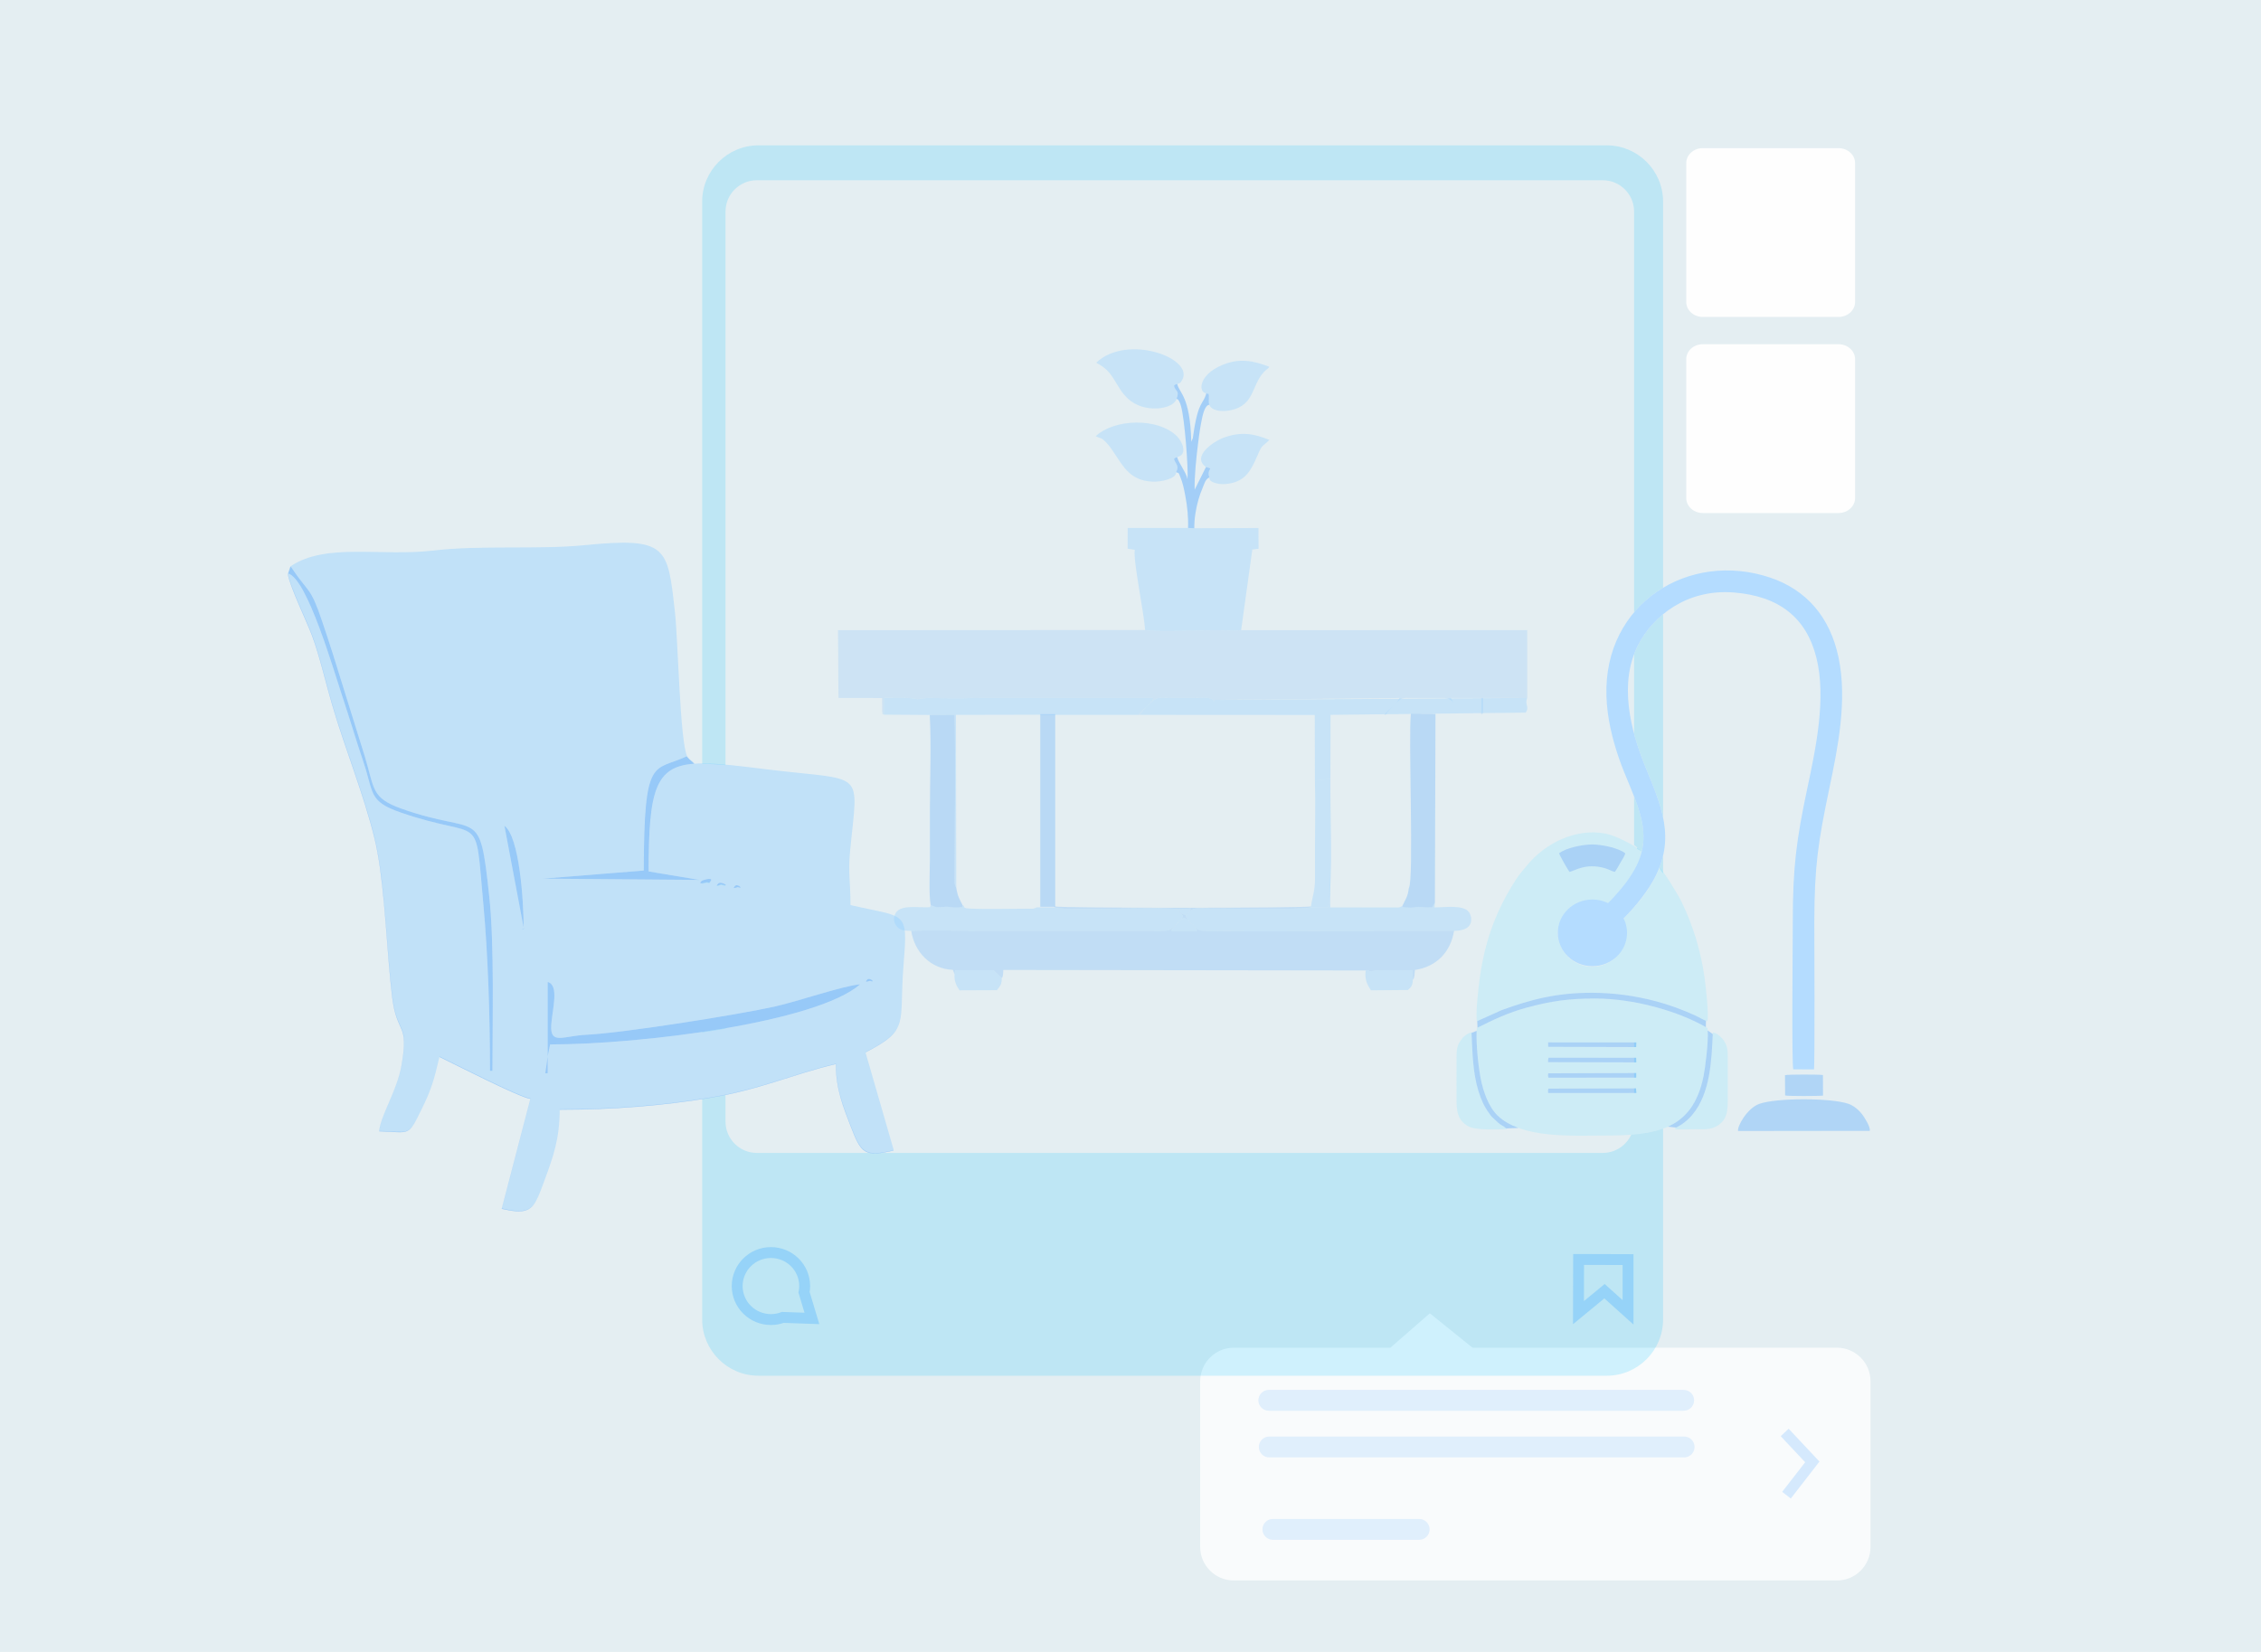
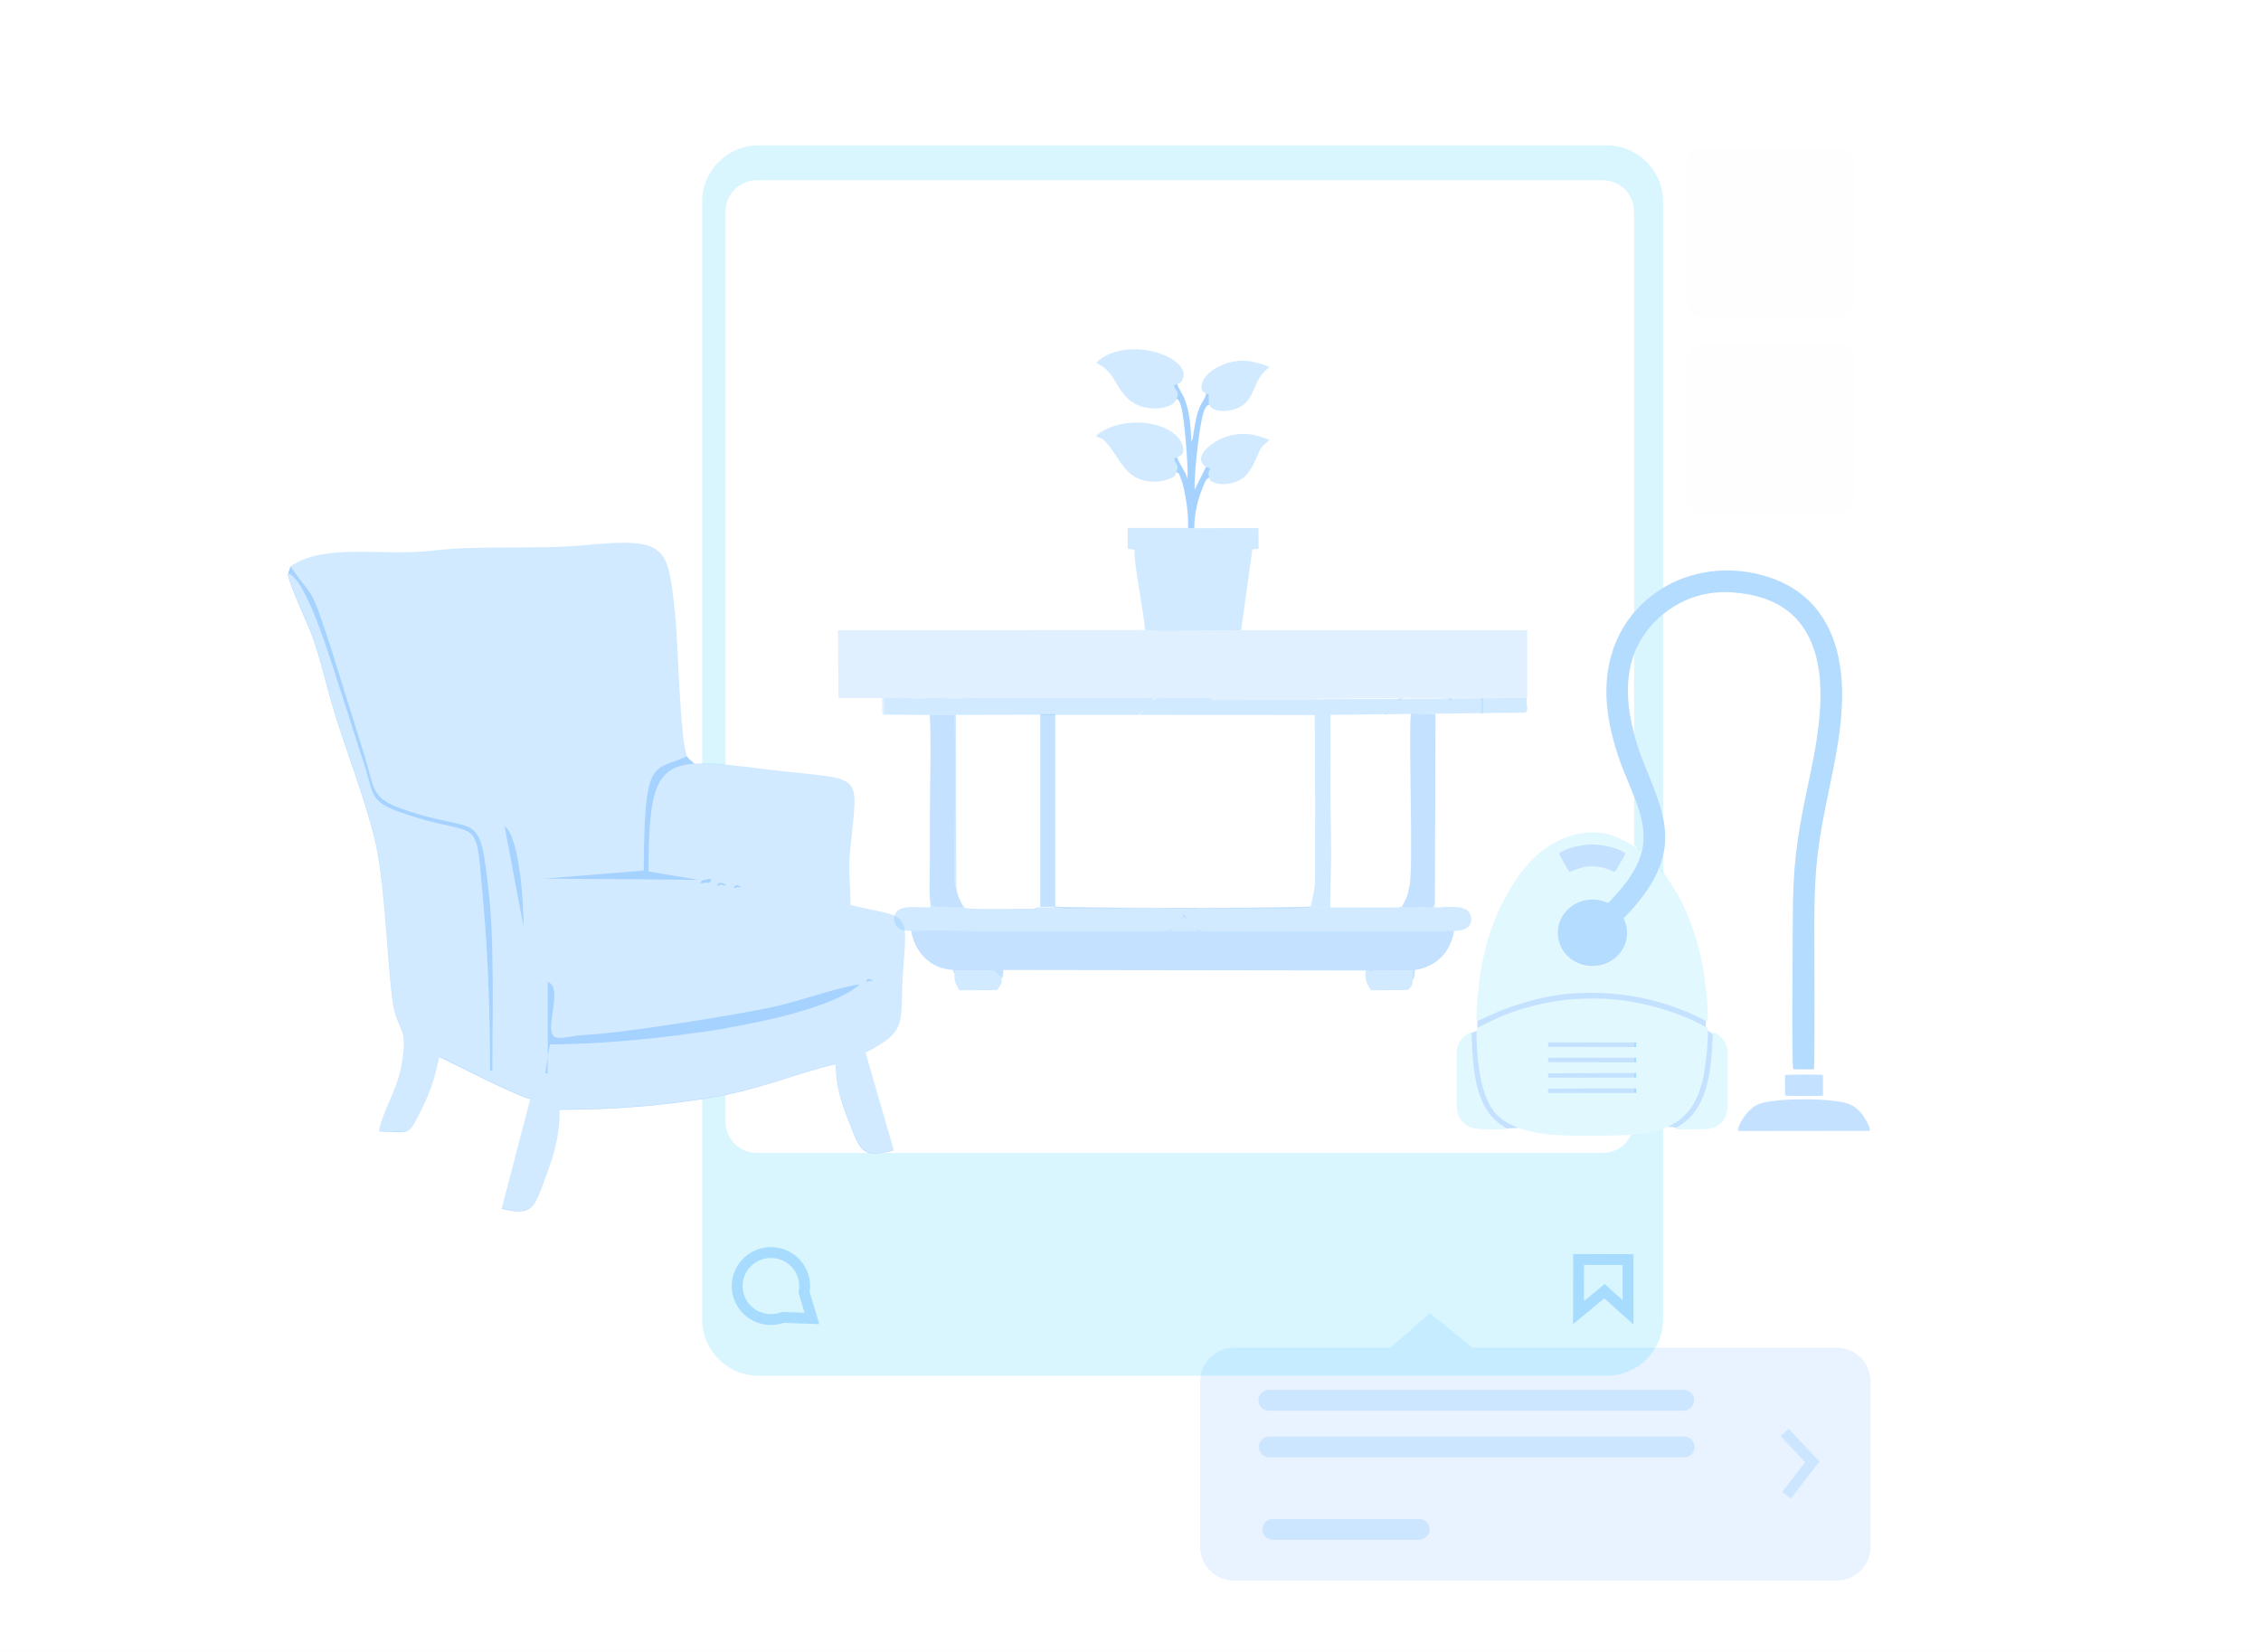
<svg xmlns="http://www.w3.org/2000/svg" xml:space="preserve" width="440.267mm" height="321.733mm" version="1.1" style="shape-rendering:geometricPrecision; text-rendering:geometricPrecision; image-rendering:optimizeQuality; fill-rule:evenodd; clip-rule:evenodd" viewBox="0 0 44698.79 32664.51">
  <defs>
    <style type="text/css">
   
-     .str1 {stroke:#3B9CFF;stroke-width:214.9;stroke-miterlimit:22.926;stroke-opacity:0.188}
-     .str0 {stroke:#3B9CFF;stroke-width:214.9;stroke-miterlimit:22.926;stroke-opacity:0.278}
+     .str1 {stroke:#3B9CFF;stroke-width:214.9;stroke-miterlimit:22.926;stroke-opacity:0.15}
+     .str0 {stroke:#3B9CFF;stroke-width:214.9;stroke-miterlimit:22.926;stroke-opacity:0.3}
    .fil10 {fill:none}
    .fil1 {fill:none}
    .fil16 {fill:#FEFEFE}
-     .fil2 {fill:#3B9CFF;fill-opacity:0.129}
-     .fil0 {fill:#99E7FF;fill-opacity:0.129}
-     .fil14 {fill:#00C2FF;fill-opacity:0.169}
-     .fil3 {fill:#3B9CFF;fill-opacity:0.2}
-     .fil5 {fill:#3B9CFF;fill-opacity:0.251}
-     .fil12 {fill:#3B9CFF;fill-opacity:0.302}
-     .fil11 {fill:#99E7FF;fill-opacity:0.302}
-     .fil13 {fill:#3B9CFF;fill-opacity:0.341}
-     .fil6 {fill:#3B9CFF;fill-opacity:0.38}
-     .fil4 {fill:#99D2FF;fill-opacity:0.38}
-     .fil8 {fill:#3B9CFF;fill-opacity:0.451}
-     .fil7 {fill:#99D2FF;fill-opacity:0.471}
-     .fil9 {fill:white;fill-opacity:0.788}
+     .fil2 {fill:#3B9CFF;fill-opacity:0.15}
+     .fil0 {fill:#FFFFFF;}
+     .fil14 {fill:#00C2FF;fill-opacity:0.15}
+     .fil3 {fill:#3B9CFF;fill-opacity:0.3}
+     .fil5 {fill:#3B9CFF;fill-opacity:0.3}
+     .fil12 {fill:#3B9CFF;fill-opacity:0.3}
+     .fil11 {fill:#99E7FF;fill-opacity:0.3}
+     .fil13 {fill:#3B9CFF;fill-opacity:0.3}
+     .fil6 {fill:#3B9CFF;fill-opacity:0.45}
+     .fil4 {fill:#99D2FF;fill-opacity:0.45}
+     .fil8 {fill:#3B9CFF;fill-opacity:0.45}
+     .fil7 {fill:#99D2FF;fill-opacity:0.45}
+     .fil9 {fill: #3B9CFF;fill-opacity: 0.12;}
    .fil15 {fill:#B4DCFF}
   
  </style>
  </defs>
  <g id="Layer_x0020_1">
    <g id="_2574143458416">
      <polygon class="fil0" points="-0,0 44698.79,0 44698.79,32664.51 -0,32664.51 " />
      <path class="fil1 str0" d="M15896.12 25554.15l155.07 515.8 -574.48 -20.27c-73.34,27.54 -152.82,42.66 -235.87,42.66 -368.41,0 -667.07,-296.66 -667.07,-662.6 0,-365.94 298.66,-662.6 667.07,-662.6 368.41,0 667.07,296.66 667.07,662.6 0,42.54 -4.08,84.11 -11.8,124.42z" />
      <polygon class="fil1 str0" points="31207.99,24903.74 32185.96,24906.83 32185.97,25949.99 31720.36,25531.39 31205.61,25955.73 " />
      <path class="fil2" d="M22637.27 12457.79l-6070.39 3.43 8.88 1339.95 862.55 1.58c2.47,61.03 2.9,117.32 1.95,178.37 -0.11,7.4 -0.24,84.31 0.04,85.81 15.47,81.69 -25.76,32.18 36.8,64.54l-0.06 -331.85c164.24,2.92 498.14,-14.87 647,23.16 34.01,8.69 108.7,-22.42 282.8,-21.19 315.6,2.21 513.89,17.34 798.91,0.2 53.63,-3.23 119.27,-0.17 174.16,-0.06l3423.43 0.41c-49.03,122.2 -217.1,231.54 -302.32,333.45l32.8 0.16c39.47,-76.63 151.21,-174.58 218.02,-242.99 119.91,-122.79 172.88,-91.34 390.28,-91.01 151.36,0.23 302.72,0.02 454.08,0 177.2,-0.02 339.45,-34.46 413,67.63l1.54 -17.93c0.42,-1.59 1.39,-8.89 1.98,-10.86l3653.45 -38.79c-56.71,137.96 -214.18,213.9 -297.94,333.95l27.46 0.17c30.49,-68.67 135.82,-161.74 208.22,-234.43 116.09,-116.52 126.37,-101.53 338.24,-99.97 143.95,1.06 288.51,0.71 432.49,0.2 247.26,-0.87 228.45,-17.13 369.84,91.09 -49.65,-60.72 -26.6,-19.44 -56.16,-91.77l594.44 0.75 0.11 329.05c40.61,-39.13 32.86,28.47 38.28,-105.72l-0.59 -223.55 871.88 -1.4 0.42 -1340.23 -5656.18 0.6c-89.1,8.9 -180.13,9.19 -270.04,4.95 -405.91,-19.11 -1318.84,40.47 -1629.37,-7.71z" />
      <path class="fil3" d="M23156.07 18404.13c25.72,-65.79 187.91,-216.72 245.44,-262.1 67.86,22.43 242.85,196.97 268.18,262.38l-513.62 -0.27zm119.02 -426.63l272.52 -12.24c-42.53,72.03 -55.62,57.81 -106.8,129.45 -117.82,-30.11 -75.03,-40.64 -165.72,-117.2zm0 0l112.42 132.64c-23.09,65.5 -32.12,64 -85.54,116.97 -159.97,158.59 -142.51,178.14 -353.43,178.82 -238,0.77 -476.43,-0.76 -714.5,-0.75 -475.68,0.01 -951.37,-0.2 -1427.05,-0.04 -482.89,0.16 -965.77,0.03 -1448.66,0.04 -419.26,0 -947.61,-18.27 -1344.05,1.22 64.03,414.95 374.92,750.97 824.68,771.93l31.81 89.57 12.88 -82.75 755.76 -0.67 163.65 153.54c22.27,-29.97 12.12,9.07 25.73,-59.97 4.81,-24.45 3.95,-67.74 5.09,-98.37l7166.08 10.18c123.29,-24.53 -2.01,42.66 156.07,6.66 77.83,-17.73 158.05,-12.12 245.6,-12.04 172.62,0.18 353.72,5.19 525.17,0.15l3.75 188.9c41.52,-35.25 30.88,-122.13 43.4,-193.52 427.87,-66.02 703.69,-354.15 772.35,-774.26l-1344.64 -0.56c-1157.08,0.05 -2423.91,17.02 -3567.64,0.39 -151.36,-2.2 -158.17,-24.67 -234.69,-104.05 -62.12,-64.46 -128.72,-106.62 -162.55,-191.37 140.86,-195.3 213.17,-145.65 527,-145.61 324.03,0.03 1848.26,30.46 1943.21,-24.87l11 -17.31c-102.56,36.69 -4968.16,38.03 -5075.59,0.21l11 18.67c160.83,86.51 2031.97,-21.21 2421.69,36.27z" />
      <path class="fil4" d="M22637.27 12457.79c310.53,48.17 1223.46,-11.4 1629.37,7.71 89.91,4.23 180.94,3.95 270.04,-4.95l221.39 -1594.84 123.48 -14.59 -2.04 -410.81 -1268.76 4.84 -123.61 -5.73 -1193.07 0.18 -1.44 409.6 141.29 22.25c-37.28,209.06 186.44,1258.42 203.35,1586.33z" />
      <path class="fil4" d="M22533.85 14135.76l3458.06 2.1 3.14 1295.55 306.82 -31.57 -2.19 1263.58c0,271.52 5.05,965.08 -36.19,1225.85 -7.69,48.61 -4.87,38.74 -5.47,35.28 -0.45,-2.71 -1.51,11.14 -2.3,16.85l-348.7 -3.74c-94.95,55.33 -1619.17,24.9 -1943.22,24.86 -313.83,-0.02 -386.14,-49.67 -526.99,145.62 33.84,84.74 100.43,126.91 162.55,191.36 76.52,79.39 83.33,101.86 234.68,104.06 1143.74,16.64 2410.58,-0.35 3567.66,-0.39l1344.64 0.56c416.68,0.78 361.2,-281.7 290.85,-373.82 -111.63,-146.15 -466.39,-88.82 -676.69,-89.09l6.62 -92.03 -33.7 51.83c-15.72,24.87 6,-0.45 -23.62,38.53 -57.38,1.55 -115.02,3.81 -171.79,-2.36 -169.27,-18.41 -108.18,8.68 -283.45,6.5 -142.76,-1.79 -114.9,-10.65 -129.34,-34.5 -58.85,41.41 -62.64,33.21 -171.28,33.31l-1256.49 -1.55 6.66 -3806.94 3857.84 -44.64c83.76,-120.05 -26.19,-152.84 30.52,-290.8l-6179.7 40.42c-0.6,1.98 -1.58,9.26 -2,10.86l-1.54 17.93c-73.54,-102.09 -235.78,-67.65 -412.99,-67.63 -151.36,0.03 -302.72,0.22 -454.08,0 -217.4,-0.32 -270.38,-31.78 -390.28,91.02 -66.81,68.4 -178.54,166.36 -218.01,242.98z" />
      <path class="fil4" d="M18014.28 18406.4c396.44,-19.49 924.79,-1.22 1344.05,-1.22 482.89,-0.01 965.77,0.12 1448.66,-0.04 475.68,-0.16 951.37,0.05 1427.05,0.04 238.07,-0.01 476.51,1.52 714.5,0.75 210.92,-0.68 193.47,-20.22 353.43,-178.82 53.41,-52.97 62.45,-51.46 85.54,-116.97l-112.42 -132.64c90.69,76.56 47.9,87.09 165.72,117.2 51.18,-71.64 64.27,-57.41 106.8,-129.45l-272.52 12.24c-389.72,-57.47 -2260.87,50.25 -2421.69,-36.27l-356.81 0.18c-71.67,35.73 -73.05,27 -186.77,26.59 -179.19,-0.64 -1130.15,18.32 -1224.85,-13.51l-30.03 -18.88c3.39,-32.35 11.46,-25.33 -19.32,-25.33 -44.68,39.65 31.63,17.53 -87.82,33.76 -2.59,0.35 -82.21,0.45 -87.36,0.12l-141.63 -15.58c-173.44,8.61 -184.16,31.44 -319.24,-34.3l-14.23 44.58c-222.57,14.91 -561.09,-57.22 -671.89,105.47 -59.8,87.81 -52.35,201.79 23.13,282.43 73.17,78.17 149.01,76.33 277.71,79.65z" />
      <path class="fil5" d="M18399.57 17894.28c135.08,65.74 145.8,42.91 319.24,34.3l141.63 15.58c5.16,0.32 84.77,0.22 87.36,-0.12 119.45,-16.22 43.14,5.89 87.82,-33.76 -62.72,-126.84 -104.85,-182.05 -130.35,-355.84 -40.48,-65.88 -32.87,-107.73 -32.8,-200.8 0.81,-1032.25 22.22,-2229.63 -0.8,-3219.92l-490.93 4.01c31.87,601.58 2.89,1286.02 2.89,1896.72 0,317.12 0,634.24 0,951.36 0,234.35 -24.34,710.74 15.94,908.47z" />
      <path class="fil5" d="M27851.74 17560.75c-21.3,177.26 -62.61,211.23 -126.54,349.86 14.45,23.98 -13.41,32.89 129.34,34.68 175.28,2.2 114.19,-25.04 283.45,-6.53 56.77,6.2 114.41,3.94 171.79,2.38 29.62,-39.21 7.9,-13.74 23.62,-38.76l33.69 -52.11 11.83 -3732.92 -486.61 -2.54c-52.49,465.05 64.44,3306.99 -40.57,3445.95z" />
      <path class="fil4" d="M17477.11 14131.47l903.63 6.26 490.93 -4.01c23.03,990.29 1.61,2187.67 0.8,3219.92 -0.07,93.07 -7.68,134.92 32.8,200.8l-6.56 -3418.25 1555.3 -3.21 28 -0.87 265.73 1.62 26.74 2.05 1726.55 -0.19c85.21,-101.91 253.29,-211.26 302.32,-333.45l-3423.43 -0.41c-54.89,-0.11 -120.53,-3.17 -174.16,0.06 -285.03,17.14 -483.32,2.01 -798.91,-0.2 -174.1,-1.23 -248.79,29.88 -282.8,21.19 -148.86,-38.03 -482.76,-20.23 -647,-23.16l0.06 331.85z" />
      <path class="fil4" d="M23260.21 7884.94c63.98,-170.27 -20.23,-136.07 -50.94,-254.84 26.65,-39.96 24.69,-18.69 64.1,-39.44 39.38,-8.2 53.77,-4.03 92.63,-67.57 267.05,-436.58 -1077.4,-932.15 -1692.87,-353.62 8.62,7.42 10.25,11.43 38.12,26.24 326.57,173.49 330.78,446.61 587.41,687.35 320.54,300.69 904.22,214.61 961.53,1.88z" />
      <path class="fil4" d="M23250.37 9338.21c72.25,-126.97 -14.91,-169.35 -40.53,-260.48 24.34,-35.87 27.29,-19.85 61.13,-39.54 225.82,-52.2 92.28,-319.63 -4.62,-414.34 -382.92,-374.35 -1244.01,-341.85 -1605.74,2.38 108.22,49.76 114.08,25.93 195.63,110.18 62.77,64.85 101.31,116.83 152.38,193.72 207.58,312.6 339.17,568.88 765.43,593.5 174.93,10.1 484.56,-56.06 476.31,-185.42z" />
      <path class="fil4" d="M23841.13 9235.23c161.42,41.76 38.4,15.66 53.21,154.83l14.13 50.51c3.11,16.74 -18.8,75.26 132.65,115.56 85.09,22.64 176.72,20.99 263.39,5.72 318.37,-56.09 424.81,-255.97 545.55,-533.41 87.13,-200.2 78.82,-183.38 206.68,-291.87l38.04 -37.55c-299.07,-125.1 -560.99,-169.97 -900.37,-46.01 -200.89,73.37 -646.81,372.86 -353.29,582.23z" />
      <path class="fil4" d="M23848.1 7776.32c115.24,48.46 7.26,-28.57 50.83,33.87l-1.2 153.19c0.83,6.49 7.92,33.27 9.67,40.26 43.43,118.14 235.2,141.88 397.92,112.47 542.4,-98.03 414.77,-551.81 740.8,-815.1 67.32,-54.37 13.43,-4.97 48,-48.56 -305.6,-115.97 -580.06,-181.11 -930.53,-35.16 -478.86,199.41 -473.98,548.53 -315.49,559.03z" />
      <path class="fil4" d="M25995.04 15433.41c11.91,425.53 1.88,864.59 1.88,1292.94 0,216.19 0.79,432.5 0.1,648.67 -0.82,260.15 -55.54,351.17 -79.03,547.33l-11 17.31 348.7 3.74c0.79,-5.72 1.86,-19.56 2.3,-16.85 0.6,3.46 -2.21,13.33 5.47,-35.28 95.41,-603.39 29.28,-1810.44 38.39,-2489.43l-306.82 31.57z" />
      <path class="fil6" d="M23260.21 7884.94c39.49,27.91 19,-7.48 57.08,61.03 13.73,24.7 21.06,51.5 29.12,78.62 74.23,249.65 148.66,1250.76 129.67,1451.06 -24.33,-136.51 -171.68,-311.75 -205.1,-437.47 -33.84,19.7 -36.79,3.68 -61.13,39.54 25.62,91.13 112.78,133.51 40.53,260.48 64.69,17.55 48.99,11.41 80.81,85.51 52.46,122.13 80.13,263.29 104.33,394.37 36.8,199.36 59.2,410.35 51.64,621.33l123.61 5.73c-1.99,-189.34 32.06,-390.78 81.26,-563.99 25.13,-88.44 52.04,-161.22 85.42,-239.39 31.53,-73.83 51.68,-166.95 131.04,-201.2l-14.13 -50.51c-14.81,-139.17 108.21,-113.07 -53.21,-154.83l-223.65 448.47c-6.57,-271.77 33.79,-642.3 67.26,-912.59 17.49,-141.36 37.43,-291.81 64.97,-429.66 20.79,-104.16 60.45,-330.31 157.69,-337.81 -1.75,-6.99 -8.83,-33.77 -9.67,-40.26l1.2 -153.19c-43.58,-62.44 64.41,14.59 -50.83,-33.87 -59.16,228.97 -157,131.18 -255.66,811.22 -2.56,17.66 -6.96,60.46 -10.62,74.6l-30.81 72.91c-22.91,-912.52 -241.8,-963.31 -277.62,-1144.39 -39.41,20.75 -37.45,-0.52 -64.1,39.44 30.7,118.78 114.92,84.57 50.94,254.84z" />
      <path class="fil4" d="M27930.55 19373.53l-3.75 -188.9c-171.45,5.04 -352.55,0.03 -525.17,-0.15 -87.56,-0.08 -167.77,-5.69 -245.6,12.04 -158.08,36 -32.77,-31.19 -156.07,-6.66 -29.3,167.9 32.46,287.22 102.29,392.27l731.85 -6.1c66.21,-57.68 95.03,-94.99 96.44,-202.49zm-4774.47 -969.4l513.62 0.27c-25.33,-65.4 -200.32,-239.95 -268.18,-262.38 -57.54,45.38 -219.72,196.31 -245.44,262.1zm-4285.31 863.77c-12.23,134.93 41.63,231.11 98.55,314.5l739.58 -2.94c64.67,-83.54 101.2,-122.86 94.17,-241.44l-163.65 -153.54 -755.76 0.67 -12.88 82.75z" />
      <polygon class="fil5" points="20565.71,14121.64 20861.22,14121.64 20861.22,17930.81 20565.71,17930.81 " />
      <path class="fil7" d="M10827.33 20889.5l0 332.72 -47.41 0 47.41 -332.72zm0 0l0 -1472.73c235.27,62.75 89.59,547.01 70.62,848.04 -25.63,403.54 233.25,218.72 688.85,196.73 741.91,-36.12 2982.77,-393.46 3719.84,-556.28 467.3,-103.1 1351.26,-412.22 1697.09,-441.07 -867.81,754.22 -4320.52,1187.83 -6128.78,1187.83l-47.63 237.48zm6176.4 -1425.31l0 0zm142.45 -95.03c50.45,-50.45 180.19,75.46 52.86,24.81 -1.01,-0.4 -132.36,54.89 -52.86,-24.81zm-2613.13 -1852.86c50.65,-50.45 180.38,75.46 53.07,24.81 -1.21,-0.4 -132.56,54.89 -53.07,-24.81zm-332.51 -47.41c51.85,-51.86 258.26,73.24 74.25,22.79 -1.41,-0.41 -15.53,-4.44 -17.55,-5.05 -5.45,-1.61 -139.43,64.98 -56.69,-17.75zm-332.52 -47.63c21.58,-21.38 281.27,-96.04 157.99,27.24 -9.28,9.09 39.54,10.5 -49.84,-4.44 -9.89,-1.61 -195.52,64.76 -108.15,-22.8zm-3468.24 0c84.54,-84.34 -84.54,84.54 0,0zm332.52 -47.41l-237.48 35.72 237.48 -35.72zm-760.07 -1045.18c295.19,216.3 380.14,1460.42 380.14,2042.93l-47.62 0 51.24 -8.67 -383.76 -2034.26zm0 0l0 0zm760.07 1045.18l1994.5 -160.01c5.66,-2303.01 192.7,-1947.49 851.07,-2260.03 1.22,-0.61 284.9,254.44 114,109.36 -2.82,-2.43 -110.17,-111.78 -108.96,-112.39 -140.23,-292.16 -178.97,-2306.04 -239.91,-2848.2 -144.46,-1287.09 -139.02,-1486.04 -1792.33,-1322 -909.78,90.19 -2048.98,-5.25 -2982.77,105.53 -1040.54,123.28 -2119.4,-160.41 -2823.98,311.53 1.01,1.61 -48.43,141.03 -47.62,142.45 1.41,2.42 48.02,-141.45 49.64,-139.22 368.43,551.24 384.78,380.53 622.26,1082.7 141.84,419.08 294.59,899.29 425.93,1332.09 136.81,450.96 280.67,889 417.47,1340.16 195.72,644.86 126.11,820.4 724.16,1033.88 1549.4,553.05 1540.72,-86.76 1736.03,1731.99 102.9,958.01 62.95,2453.53 62.95,3452.9l-47.62 0c0,-1085.73 -39.34,-2297.76 -130.95,-3289.87 -176.75,-1914.6 21.8,-1240.69 -1645.44,-1822.6 -626.9,-218.72 -518.95,-378.72 -723.55,-986.86 -154.96,-459.83 -275.21,-872.26 -427.75,-1330.07 -164.65,-493.53 -686.83,-2304.62 -1063.13,-2405.11 17.15,206.01 379.73,955.78 480.41,1229.99 151.73,413.64 260.08,900.91 395.47,1362.37 258.67,881.54 618.63,1751.16 835.14,2633.1 203.78,830.28 233.44,2168.83 347.04,3121.19 94.23,790.13 338.98,500.39 190.47,1360.54 -88.77,514.52 -415.85,987.06 -443.09,1315.15 614.4,13.72 562.34,123.68 840.38,-442.48 190.07,-387 241.32,-575.05 347.25,-1030.44 306.89,147.09 1571.79,797.2 1800.2,831.1l-566.77 2173.88c607.73,140.43 640.42,-7.68 853.09,-585.95 156.97,-426.53 289.14,-789.12 289.14,-1373.66 1076.84,0 2043.33,-80.7 2953.12,-230.02 1025.2,-168.27 1664.2,-475.57 2510.43,-672.7 0,503.01 149.51,854.7 292.16,1227.97 207.83,543.37 274.01,616 848.04,482.23l-559.51 -1937.61c890.01,-461.65 658.18,-535.5 752.81,-1717.48 88.18,-1103.69 64.16,-931.57 -1048.4,-1190.85 0,-459.63 -48.21,-639.41 -9.08,-1052.84 158.59,-1671.27 333.53,-1385.36 -1674.69,-1634.35 -2036.88,-252.62 -2307.05,-275.21 -2307.05,2022.15l1001.59 167.67 -3092.14 -25.22z" />
      <path class="fil8" d="M10827.33 20889.5l0 332.72 -47.41 0 47.41 -332.72zm6916.01 -570.32c-83.5,170.61 -257.6,296.51 -632.42,491.32l-1.67 -5.75c372.51,-193.22 548.43,-318.54 634.08,-485.57zm-81.19 2424.7l2.14 7.43c-574.03,133.77 -640.22,61.14 -848.04,-482.23 -142.66,-373.27 -292.16,-724.96 -292.16,-1227.97 -846.22,197.12 -1485.23,504.42 -2510.43,672.7 -908.53,149.11 -1873.61,229.79 -2948.67,230.01l0.03 -8.94c1076.84,0 2043.33,-80.7 2953.12,-230.02 1025.2,-168.27 1664.2,-475.57 2510.43,-672.7 0,503.01 149.51,854.7 292.16,1227.97 207.01,541.25 273.56,615.4 841.42,483.75zm-7043.61 961.2c-123.18,250.95 -262.63,299.46 -700.22,198.34l566.77 -2173.88c-227.9,-33.83 -1487.59,-681.07 -1798.05,-830.06l2.32 -9.99c306.89,147.09 1571.79,797.2 1800.2,831.1l-566.77 2173.88c432.31,99.89 573.63,53.71 695.74,-189.39zm-2338.35 -1659.81c-216.5,433.74 -214.67,338.79 -782.92,326.1 27.24,-328.08 354.32,-800.63 443.09,-1315.15 148.5,-860.14 -96.25,-570.41 -190.47,-1360.54 -48.41,-405.81 -81.59,-881.74 -119.47,-1358.59l-7.57 -94.55 -23 -273.1c-3.42,-38.84 -6.91,-77.57 -10.48,-116.14 -43.7,-472.73 -99.09,-922.56 -186.52,-1278.82 -216.51,-881.94 -576.47,-1751.57 -835.14,-2633.1 -135.39,-461.46 -243.73,-948.73 -395.47,-1362.37 -100.68,-274.2 -463.27,-1023.98 -480.41,-1229.99 -0.81,-1.42 48.62,-140.84 47.62,-142.45l2.42 -1.56c-9.25,29.04 -46.26,133.83 -45.56,135.06 1.29,2.21 40.53,-118.36 48.34,-136.86l2.01 -1.31c367.73,549.94 384.22,379.93 621.55,1081.64 141.84,419.08 294.59,899.29 425.93,1332.09 136.81,450.96 280.67,889 417.47,1340.16 195.72,644.86 126.11,820.4 724.16,1033.88 1549.4,553.05 1540.72,-86.76 1736.03,1731.99 102.9,958.01 62.95,2453.53 62.95,3452.9l-47.62 0c0,-1085.73 -39.34,-2297.76 -130.95,-3289.87 -176.75,-1914.6 21.8,-1240.69 -1645.44,-1822.6 -626.9,-218.72 -518.95,-378.72 -723.55,-986.86 -154.96,-459.83 -275.21,-872.26 -427.75,-1330.07 -164.65,-493.53 -686.83,-2304.62 -1063.13,-2405.11 17.15,206.01 379.73,955.78 480.41,1229.99 151.73,413.64 260.08,900.91 395.47,1362.37 258.67,881.54 618.63,1751.16 835.14,2633.1 203.78,830.28 233.44,2168.83 347.04,3121.19 94.23,790.13 338.98,500.39 190.47,1360.54 -88.77,514.52 -415.85,987.06 -443.09,1315.15 564.31,12.6 566.43,106.32 778.45,-317.15zm5296 -7090.7c0.74,1.68 1.49,3.58 2.24,5.16 -0.54,0.26 20.07,21.72 43.51,45.81 35.41,31.75 81.18,73.24 104.7,95.49 -771.99,53.77 -903.81,526.95 -903.81,2130.36l1001.59 167.67 -3092.14 -25.22 1994.5 -160.01c5.66,-2301.04 192.38,-1948.13 849.39,-2259.26zm-2748.86 5934.92l0 -1472.73c235.27,62.75 89.59,547.01 70.62,848.04 -25.63,403.54 233.25,218.72 688.85,196.73 741.91,-36.12 2982.77,-393.46 3719.84,-556.28 467.3,-103.1 1351.26,-412.22 1697.09,-441.07 -867.81,754.22 -4320.52,1187.83 -6128.78,1187.83l-47.63 237.48zm6176.4 -1425.31l0 0zm142.45 -95.03c50.45,-50.45 180.19,75.46 52.86,24.81 -1.01,-0.4 -132.36,54.89 -52.86,-24.81zm-2613.13 -1852.86c50.65,-50.45 180.38,75.46 53.07,24.81 -1.21,-0.4 -132.56,54.89 -53.07,-24.81zm-332.51 -47.41c51.85,-51.86 258.26,73.24 74.25,22.79 -1.41,-0.41 -15.53,-4.44 -17.55,-5.05 -5.45,-1.61 -139.43,64.98 -56.69,-17.75zm-332.52 -47.63c21.58,-21.38 281.27,-96.04 157.99,27.24 -9.28,9.09 39.54,10.5 -49.84,-4.44 -9.89,-1.61 -195.52,64.76 -108.15,-22.8zm-3468.24 0c84.54,-84.34 -84.54,84.54 0,0zm332.52 -47.41l-237.48 35.72 237.48 -35.72zm-760.07 -1045.18c295.19,216.3 380.14,1460.42 380.14,2042.93l-47.62 0 51.24 -8.67 -383.76 -2034.26zm0 0l0 0z" />
      <path class="fil9" d="M24389.66 26648.99l3097.49 0 779.62 -680.51 844.34 680.51 7205.4 0c364.44,0 662.6,298.16 662.6,662.6l0 3277.2c0,364.44 -298.16,662.6 -662.6,662.6l-11926.84 0c-364.44,0 -662.6,-298.16 -662.6,-662.6l0 -3277.2c0,-364.44 298.16,-662.6 662.6,-662.6z" />
      <path class="fil2" d="M25083.63 27483.37l8201.94 0c113.27,0 205.95,92.67 205.95,205.95l0 0c0,113.27 -92.67,205.95 -205.95,205.95l-8201.94 0c-113.27,0 -205.95,-92.67 -205.95,-205.95l0 0c0,-113.27 92.67,-205.95 205.95,-205.95z" />
      <path class="fil2" d="M25092.59 28405.64l8201.94 0c113.27,0 205.95,92.67 205.95,205.95l0 0c0,113.27 -92.67,205.95 -205.95,205.95l-8201.94 0c-113.27,0 -205.95,-92.67 -205.95,-205.95l0 0c0,-113.27 92.67,-205.95 205.95,-205.95z" />
      <path class="fil2" d="M25164.22 30035.28l2892.16 0c113.27,0 205.95,92.67 205.95,205.95l0 0c0,113.27 -92.67,205.95 -205.95,205.95l-2892.16 0c-113.27,0 -205.95,-92.67 -205.95,-205.95l0 0c0,-113.27 92.67,-205.95 205.95,-205.95z" />
      <polyline class="fil10 str1" points="35282.27,28325 35828.48,28907.02 35318.09,29565.15 " />
      <path class="fil11" d="M30612.86 21525.82l1730.39 -5.11 7.14 91.38 -1744.8 1.07c-2.18,-47.96 -6.42,-54.53 7.27,-87.34zm-5.43 -302.48l1740.13 -6.24 -0.23 91.28 -1734.2 1.9c-14.53,-38.93 -11.66,-42.52 -5.7,-86.94zm1738.88 -307.64l2.5 91.65 -1744.29 -4.79c-0.2,-26.09 -2.47,-58.57 10.58,-88.73l1731.21 1.88zm-1740.31 -304.82l1743.44 2.21 -3.58 91.29 -1740.13 -4.89 0.27 -88.61zm1145.31 1842.91c1014.8,0 1716.04,-128.84 1927.66,-1176.46 38.29,-189.52 107.43,-763.25 76.79,-949.08 -557.54,-330.1 -1447.13,-583.97 -2222.24,-583.97 -519.44,0 -863.84,49.31 -1344.3,178.18 -376.12,100.89 -683.42,249.55 -993.37,405.48 -22.47,264.98 27.15,740.03 76.13,995.37 49.8,259.48 156.61,567.37 340,740.04 484.85,456.5 1473.27,390.45 2139.32,390.45z" />
      <path class="fil11" d="M30822.56 16872.71c127.08,-103.69 450.52,-173.77 653.43,-174.76 195.91,-0.95 535.66,73.36 654.05,174.76 -7.55,52.62 -71.55,142.79 -97.53,189.59 -31.77,57.23 -73.88,137 -109.14,179.57 -61.78,-15.83 -128.56,-55.88 -201.15,-76.21 -380.36,-106.48 -598.96,59.29 -693.62,75.29 -29.87,-34.02 -199.12,-330.13 -206.04,-368.25zm-1623.75 3321.08l482.47 -217.45c602.94,-221.99 1114.51,-347.13 1794.7,-345.6 444.07,1.01 861.73,62.57 1261.46,167.62 268.29,70.52 535.61,171.06 783.06,284.11 61.08,27.91 181.78,101.05 234.04,112.07 34.35,-118.56 -38.33,-736.17 -59.02,-882.43 -73.13,-516.83 -226.65,-1012.42 -446.81,-1470.53 -67.92,-141.34 -352.34,-610.51 -439.98,-682.1 -135.89,332.37 -369.27,664.49 -707.59,996.37 -7.07,20.15 168.54,682.04 -361.83,907.2 -384.79,163.36 -824.17,-62.39 -925.81,-471.57 -121.16,-487.84 422.3,-882.36 938.61,-734.19 63.03,18.08 42.32,4.05 128.41,-93.23 187.41,-182.29 556.79,-646.99 574.44,-925.49 -112.98,-111.64 -514.62,-315.81 -704.51,-353.64 -607.26,-120.97 -1216.44,200.06 -1566.87,632.72 -67.65,83.52 -138.58,158.94 -202.32,256.29 -400.57,611.76 -629.25,1235.68 -728.89,1977.25 -22.2,165.23 -86,697.22 -53.57,842.58z" />
      <path class="fil12" d="M36964.14 22360.76c18.97,-78.23 -112.77,-277.49 -151.57,-328.4 -58.75,-77.07 -161.07,-169.5 -274.04,-207.65 -347.22,-117.26 -1425.33,-118.47 -1759.52,3.39 -242.57,88.45 -440.43,449.77 -417.83,535.92l2602.96 -3.26z" />
      <path class="fil11" d="M33111.6 22326.45c78.88,15.89 309.66,1.38 406.3,2.07 126.38,0.9 264.7,11.88 372.45,-36.21 256.17,-114.35 266.78,-323.06 266.77,-544.23 -0.01,-271.49 -0.08,-542.98 0.01,-814.48 0.04,-149.57 0.68,-229.34 -67.73,-342.09 -40.29,-66.38 -134.68,-163.83 -227.36,-176.05 -24.33,542.2 -48.38,1192.8 -394.71,1614.44 -58.82,71.62 -89.6,100.77 -168.23,164.66 -106.95,86.9 -182.71,93.71 -187.51,131.9z" />
      <path class="fil11" d="M29091.05 20413.94c-104.98,23 -181.48,106.01 -227.46,178.43 -66.56,104.83 -67.25,187.66 -68.41,329.75 -2.18,267.32 -0.21,535.61 -0.13,803 0.05,220.23 5.67,430.91 246.81,553.28 141.49,71.8 566.52,56.31 751.81,47.4l-55.21 -44.91c-125.96,-68.47 -138.64,-102.13 -223.88,-177.36 -36.25,-31.99 -42.03,-45.48 -73.34,-87.46 -92.63,-124.17 -159.13,-264.88 -213.04,-441.5 -112.69,-369.24 -117.79,-756.61 -137.15,-1160.65z" />
      <path class="fil12" d="M35291.04 21661.24c60,15.2 668.65,13.43 749.31,2.42l-1.91 -406.57c-70.95,-12.31 -693.61,-13.1 -750.21,2.69l2.81 401.47z" />
      <path class="fil13" d="M33111.98 22324.19c0.19,-0.91 0.42,-1.82 0.7,-2.72 -0.28,0.89 -0.51,1.8 -0.7,2.72z" />
      <polygon class="fil13" points="32364.28,16778.12 32364.2,16778.81 32363.95,16780.96 " />
      <path class="fil13" d="M30019.6 22303.69l-0.12 0 -241.61 9.26 -0.01 0 -39.39 -32.04c-125.96,-68.47 -138.64,-102.13 -223.88,-177.36 -36.25,-31.99 -42.03,-45.48 -73.34,-87.46 -92.63,-124.17 -159.13,-264.88 -213.04,-441.5 -112.04,-366.27 -117.99,-750.38 -136.71,-1151.18l100.79 -39.34 0.17 -3.67c-12.8,271.48 33.62,703.64 79.54,942.9 49.8,259.48 156.61,567.37 340,740.04 112.27,105.72 251.58,183.37 407.61,240.34z" />
      <polygon class="fil13" points="30022.66,22304.82 30019.62,22303.74 30019.48,22303.69 30019.6,22303.69 " />
      <path class="fil13" d="M30052.51 22315.32c-7.1,-2.43 -14.14,-4.9 -21.17,-7.4 7.03,2.51 14.07,4.97 21.17,7.4z" />
      <path class="fil13" d="M30083.24 22325.5c-7.29,-2.34 -14.54,-4.72 -21.76,-7.15 7.22,2.43 14.48,4.81 21.76,7.15z" />
      <path class="fil13" d="M30120.91 22337.21c-9.81,-2.92 -19.55,-5.92 -29.24,-8.99 9.69,3.07 19.44,6.06 29.24,8.99z" />
      <path class="fil13" d="M30151.45 22346.02c-8.27,-2.31 -16.51,-4.7 -24.71,-7.11 8.2,2.42 16.44,4.78 24.71,7.11z" />
      <path class="fil13" d="M30182.52 22354.48c-7.45,-1.96 -14.86,-3.96 -22.24,-6 7.39,2.04 14.8,4.04 22.24,6z" />
      <path class="fil13" d="M30221.46 22364.4c-9.8,-2.4 -19.53,-4.85 -29.24,-7.37 9.7,2.52 19.44,4.98 29.24,7.37z" />
      <path class="fil13" d="M30253.16 22371.88c-8.19,-1.88 -16.36,-3.81 -24.5,-5.77 8.14,1.96 16.31,3.89 24.5,5.77z" />
      <path class="fil13" d="M30284.72 22378.88c-7.21,-1.55 -14.4,-3.13 -21.57,-4.74 7.18,1.61 14.37,3.19 21.57,4.74z" />
      <path class="fil13" d="M30321.43 22386.49c-8.38,-1.67 -16.74,-3.37 -25.07,-5.13 8.33,1.76 16.69,3.46 25.07,5.13z" />
      <path class="fil13" d="M30425.73 22405.18c-8.04,-1.29 -16.06,-2.6 -24.06,-3.95 8,1.35 16.03,2.66 24.06,3.95z" />
      <path class="fil13" d="M30466.34 22411.43c-10.58,-1.55 -21.13,-3.15 -31.64,-4.8 10.51,1.65 21.06,3.25 31.64,4.8z" />
      <path class="fil13" d="M30575.6 22425.61c-10.48,-1.19 -20.93,-2.44 -31.36,-3.73 10.44,1.29 20.88,2.53 31.36,3.73z" />
      <path class="fil13" d="M30609.14 22429.26c-9.58,-1.01 -19.16,-2.05 -28.71,-3.13 9.55,1.08 19.13,2.12 28.71,3.13z" />
      <path class="fil13" d="M30685.11 22436.51c-10.21,-0.88 -20.42,-1.8 -30.61,-2.75 10.19,0.95 20.4,1.87 30.61,2.75z" />
      <path class="fil13" d="M31796.64 22453.7c-15.05,0.06 -30.15,0.09 -45.33,0.09 15.19,0 30.29,-0.03 45.33,-0.09z" />
      <path class="fil13" d="M31890.27 22452.88c-30.24,0.42 -60.78,0.68 -91.62,0.81 30.84,-0.13 61.37,-0.4 91.62,-0.81z" />
      <path class="fil13" d="M31936.91 22452.11c-14.03,0.26 -28.13,0.51 -42.31,0.71 14.17,-0.2 28.28,-0.45 42.31,-0.71z" />
      <path class="fil13" d="M31978.69 22451.16c-13.17,0.32 -26.38,0.63 -39.65,0.89 13.28,-0.26 26.48,-0.57 39.65,-0.89z" />
      <path class="fil13" d="M32027.29 22449.77c-13.18,0.44 -26.42,0.81 -39.72,1.17 13.3,-0.36 26.54,-0.73 39.72,-1.17z" />
      <path class="fil13" d="M32069.48 22448.26c-13.4,0.53 -26.87,1.02 -40.42,1.45 13.54,-0.44 27.02,-0.92 40.42,-1.45z" />
      <path class="fil13" d="M32113.5 22446.35c-12.72,0.6 -25.51,1.17 -38.36,1.69 12.84,-0.52 25.64,-1.09 38.36,-1.69z" />
      <path class="fil13" d="M32158.17 22444.07c-13.01,0.72 -26.08,1.4 -39.22,2.03 13.14,-0.63 26.21,-1.31 39.22,-2.03z" />
      <path class="fil13" d="M32201.27 22441.47c-13.2,0.86 -26.48,1.67 -39.82,2.42 13.35,-0.75 26.62,-1.55 39.82,-2.42z" />
      <path class="fil13" d="M32286.58 22435.11c-13.34,1.14 -26.76,2.21 -40.25,3.22 13.49,-1.02 26.9,-2.08 40.25,-3.22z" />
      <path class="fil13" d="M32328.43 22431.32c-12.96,1.25 -26,2.44 -39.12,3.55 13.12,-1.12 26.16,-2.3 39.12,-3.55z" />
      <path class="fil13" d="M32369.49 22427.12c-12.66,1.37 -25.39,2.67 -38.19,3.91 12.8,-1.24 25.54,-2.54 38.19,-3.91z" />
      <path class="fil13" d="M32409.44 22422.55c-12.42,1.49 -24.9,2.92 -37.47,4.29 12.57,-1.37 25.05,-2.8 37.47,-4.29z" />
      <path class="fil13" d="M32448.69 22417.57c-11.91,1.59 -23.87,3.12 -35.91,4.58 12.04,-1.46 24,-2.98 35.91,-4.58z" />
      <path class="fil13" d="M32487.9 22412.06c-11.49,1.7 -23.05,3.33 -34.68,4.9 11.63,-1.57 23.2,-3.21 34.68,-4.9z" />
      <path class="fil13" d="M32526.59 22406.06c-11.2,1.82 -22.46,3.58 -33.79,5.28 11.33,-1.7 22.59,-3.46 33.79,-5.28z" />
      <path class="fil13" d="M32565.61 22399.41c-11.28,2.02 -22.64,3.97 -34.07,5.85 11.42,-1.88 22.79,-3.83 34.07,-5.85z" />
      <path class="fil13" d="M32602.86 22392.43c-11.23,2.19 -22.52,4.33 -33.89,6.38 11.37,-2.05 22.67,-4.18 33.89,-6.38z" />
      <path class="fil13" d="M32641.71 22384.48c-11.52,2.47 -23.13,4.86 -34.81,7.17 11.69,-2.3 23.29,-4.7 34.81,-7.17z" />
      <path class="fil13" d="M32678.9 22376.18c-11.79,2.75 -23.66,5.4 -35.62,7.97 11.96,-2.57 23.83,-5.22 35.62,-7.97z" />
      <path class="fil13" d="M32714.97 22367.4c-11.47,2.91 -23.03,5.73 -34.67,8.45 11.65,-2.73 23.2,-5.54 34.67,-8.45z" />
      <path class="fil13" d="M32751.37 22357.79c-11.59,3.2 -23.28,6.27 -35.06,9.27 11.78,-3 23.46,-6.08 35.06,-9.27z" />
      <path class="fil13" d="M32785.95 22347.89c-11.4,3.39 -22.92,6.67 -34.51,9.87 11.58,-3.2 23.11,-6.48 34.51,-9.87z" />
      <path class="fil13" d="M32819.76 22337.43c-10.7,3.43 -21.47,6.77 -32.35,10.01 10.87,-3.24 21.65,-6.58 32.35,-10.01z" />
      <path class="fil13" d="M32853.89 22326.06c-10.29,3.55 -20.66,7.03 -31.11,10.4 10.45,-3.37 20.82,-6.84 31.11,-10.4z" />
      <path class="fil13" d="M32886.26 22314.45c-9.86,3.67 -19.78,7.24 -29.79,10.72 10.01,-3.48 19.94,-7.06 29.79,-10.72z" />
      <path class="fil13" d="M32919.73 22301.53c-9.61,3.85 -19.3,7.6 -29.07,11.27 9.77,-3.67 19.45,-7.43 29.07,-11.27z" />
      <path class="fil13" d="M32951.52 22288.35c-9.59,4.11 -19.25,8.14 -29,12.07 9.75,-3.93 19.4,-7.95 29,-12.07z" />
      <path class="fil13" d="M33760.95 20375.49l0.02 0.01 99.64 72.24c-23.96,535.56 -53.78,1168.85 -393.26,1582.15 -58.82,71.62 -89.6,100.77 -168.23,164.66 -72.71,59.08 -131,81.12 -162.38,101.21l-162.89 -17.21c-6.24,2.81 -12.53,5.58 -18.83,8.3 361.6,-156.55 611.7,-453.73 723.96,-1009.52 35.45,-175.53 97.36,-680.57 81.98,-901.84z" />
      <polygon class="fil13" points="33760.46,20368.58 33760.81,20373.25 33760.97,20375.5 33760.95,20375.49 " />
      <path class="fil13" d="M33757.2 20337.82c0.4,2.85 0.77,5.79 1.12,8.79l-1.12 -8.79z" />
      <path class="fil13" d="M33755.76 20328.25c0.48,2.87 0.92,5.85 1.35,8.9 -0.44,-3.07 -0.86,-6.03 -1.35,-8.9z" />
      <path class="fil13" d="M33732.68 20314.75c7.32,4.2 14.55,8.47 21.73,12.71 -7.18,-4.23 -14.42,-8.48 -21.73,-12.71z" />
      <path class="fil13" d="M33725.37 20185.17l0 0.01 -1.18 124.66 2.55 1.47c-559.05,-321.82 -1431.41,-567.04 -2193.22,-567.04 -519.44,0 -863.84,49.31 -1344.3,178.18 -370.63,99.59 -674.39,245.01 -979.79,398.65l-5.02 -129.84 476.88 -214.93c602.94,-221.99 1114.51,-347.13 1794.7,-345.6 444.07,1.01 861.73,62.57 1261.46,167.62 268.29,70.52 535.61,171.06 783.06,284.11 51.5,23.52 145.37,79.19 204.86,102.69z" />
      <path class="fil14" d="M14992.13 2874.37l16775.48 0c610.67,0 1110.31,499.63 1110.31,1110.31l0 7637.98c-215.5,128.83 -409.25,291.93 -572.8,485.33l0 -7926.17c0,-339.78 -278,-617.78 -617.78,-617.78l-16726.36 0c-339.78,0 -617.78,278 -617.78,617.78l0 10947.18c-172.06,-15.61 -325.22,-24.68 -461.37,-24.37l0 -11119.95c0,-610.67 499.63,-1110.31 1110.31,-1110.31zm17885.78 9271.55l0 4016.08c-69.62,-334.56 -214.6,-665.13 -358.43,-1020.74 -79.35,-196.19 -154.96,-410.08 -214.37,-632.84l0 -1573.24c23.72,-63.27 51.18,-125.6 82.83,-186.75 112.03,-216.49 277.46,-427.64 489.98,-602.52zm0 4775.9l0 334.32 -5.82 10.67 -69.19 -105.99 1.19 -3.11c31.33,-80.02 55.68,-158.55 73.82,-235.89zm-563.68 2897.57l-9.13 -1.67 0 -0.03 9.13 1.7zm563.68 2498.05l0 3774.84c0,610.67 -499.63,1110.31 -1110.31,1110.31l-16775.48 0c-610.67,0 -1110.31,-499.63 -1110.31,-1110.31l0 -4357.4 2.06 -0.32 1.63 -0.24 0.44 -0.07 2.06 -0.32 2.07 -0.32 2.06 -0.32 2.07 -0.32 2.06 -0.31 2.06 -0.32 22.7 -3.58 2.06 -0.32 2.06 -0.32 2.06 -0.32 1.09 -0.17 0.97 -0.15 2.06 -0.34 2.06 -0.32 2.06 -0.32 18.54 -2.96 2.06 -0.34 2.06 -0.32 2.06 -0.34 2.05 -0.32 2.06 -0.34 2.06 -0.34 2.06 -0.32 2.05 -0.34 0.55 -0.08 1.51 -0.25 2.06 -0.32 2.05 -0.34 2.06 -0.34 2.05 -0.34 2.06 -0.34 2.05 -0.34 22.53 -3.68 0.08 -0.01 2.05 -0.34 2.06 -0.34 2.05 -0.34 0.01 0 0.68 -0.11c15.79,-2.6 31.48,-5.22 47.1,-7.88l0.18 -0.03c14.13,-2.41 28.18,-4.83 42.17,-7.3l4.86 -0.85 0.38 -0.07 1.2 -0.21c13.56,-2.39 27.07,-4.81 40.5,-7.26l4.61 -0.83 0.57 -0.11 1.88 -0.35c13.18,-2.42 26.3,-4.84 39.34,-7.3l5.13 -0.96 5.12 -0.96 35.64 -6.83 4.14 -0.8 0.92 -0.18 5.07 -0.99 30.23 -5.97 5.02 -0.99 5.02 -1.01 5.01 -1.02 5 -1.01 24.91 -5.08 4.96 -1.02 0.24 -0.05 4.71 -0.97 4.95 -1.03 0 527c0,339.78 278,617.78 617.78,617.78l2222.77 0 0.17 0.04 2.83 0.7c3.35,0.8 6.73,1.56 10.15,2.28l3.17 0.65c3.34,0.66 6.72,1.29 10.13,1.88l3.74 0.62c3.39,0.55 6.81,1.05 10.27,1.51l3.78 0.5c3.34,0.42 6.72,0.8 10.12,1.15l4.24 0.42c3.36,0.3 6.76,0.59 10.19,0.83l5.3 0.35c3.53,0.21 7.11,0.4 10.71,0.54l4.12 0.14c3.45,0.11 6.92,0.19 10.44,0.24l5.49 0.06c3.71,0.02 7.45,0.01 11.24,-0.04l4.68 -0.07c3.89,-0.07 7.83,-0.18 11.8,-0.32l5.02 -0.19c3.74,-0.16 7.52,-0.35 11.34,-0.57l6.91 -0.42c3.54,-0.22 7.11,-0.47 10.7,-0.75l7.49 -0.61 11.74 -1.07 4.62 -0.46 13.54 -1.45 6.45 -0.74 11.52 -1.43 7.6 -0.98 0.74 -0.1 4.72 -0.65 8.53 -1.19 5.86 -0.86 0.01 0 14254.21 0c247.6,0 462.36,-147.64 560.68,-359.22 234.24,-17.71 445.21,-53.34 629.9,-120.74zm-572.8 -705.33l0 -91.3 38.13 -0.11 7.14 91.38 -45.27 0.03zm0 -303.7l0 -91.18 42.44 -0.15 -0.23 91.28 -42.2 0.05zm0 -301.2l0 -91.57 41.19 0.04 2.5 91.65 -43.69 -0.12zm0 -302.96l0 -91.24 44.32 0.06 -3.58 91.29 -40.73 -0.11zm58.54 -3920.74c1.11,-9.09 1.72,-17.65 1.78,-25.54 -16.28,-16.09 -36.72,-32.43 -60.32,-48.72l0 -961.07c37.59,97.26 72.68,195.54 102.91,296.03 92.16,306.41 105.8,558.07 48.73,793.62l-93.1 -54.32zm90.63 64.33c-1.51,6.03 -3.09,12.05 -4.69,18.06 1.6,-6.01 3.18,-12.03 4.69,-18.06zm-5.41 20.73c-1.33,4.93 -2.7,9.87 -4.09,14.79 1.4,-4.92 2.76,-9.86 4.09,-14.79zm-5.27 18.92c-1.51,5.28 -3.07,10.55 -4.65,15.82 1.58,-5.27 3.14,-10.54 4.65,-15.82zm-18561.78 3526.77l0 -8.28c155.1,-23.08 309.23,-47.72 461.37,-73.88l0 8.18c-152.13,26.19 -306.24,50.86 -461.37,73.98zm0 -2940.56l0 -8.32c37.05,-4.82 89.22,-22.19 94.34,-21.36 27.82,4.65 42.26,7.72 49.21,9.45l-3.85 3.94c-9.28,9.08 39.53,10.5 -49.82,-4.44 -4.92,-0.81 -53.23,15.18 -89.88,20.72zm170.69 -57.25c-3.57,9.31 -12.01,21.31 -26.63,36.52 -1.26,-1.14 -1.76,-2.67 0.12,-4.51 12.68,-12.68 21.25,-23.24 26.51,-32.01zm290.68 94.8l0 -7.31 -0.25 -0.3c-9.82,1.22 -31.05,-1.82 -68.15,-11.99 -1.41,-0.41 -15.53,-4.44 -17.55,-5.05 -4.3,-1.28 -88.9,40.04 -83.31,16.57 -27.55,41.02 74.08,-9.01 78.85,-7.6 2,0.61 16.12,4.64 17.53,5.04 45.04,12.35 66.64,14.16 72.9,10.65z" />
      <polygon class="fil13" points="30606,20610.88 32349.43,20613.09 32345.85,20704.39 30605.72,20699.49 " />
      <path class="fil13" d="M32346.3 20915.71l2.5 91.65 -1744.29 -4.79c-0.2,-26.09 -2.47,-58.57 10.58,-88.73l1731.21 1.88z" />
      <path class="fil13" d="M30607.43 21223.34l1740.13 -6.24 -0.23 91.28 -1734.2 1.9c-14.53,-38.93 -11.66,-42.52 -5.7,-86.94z" />
      <path class="fil13" d="M30612.86 21525.82l1730.39 -5.11 7.14 91.38 -1744.8 1.07c-2.18,-47.96 -6.42,-54.53 7.27,-87.34z" />
      <path class="fil13" d="M30822.56 16872.71c127.08,-103.69 450.52,-173.77 653.43,-174.76 195.91,-0.95 535.66,73.36 654.05,174.76 -7.55,52.62 -71.55,142.79 -97.53,189.59 -31.77,57.23 -73.88,137 -109.14,179.57 -61.78,-15.83 -128.56,-55.88 -201.15,-76.21 -380.36,-106.48 -598.96,59.29 -693.62,75.29 -29.87,-34.02 -199.12,-330.13 -206.04,-368.25z" />
      <path class="fil15" d="M31481.15 17786.74c378.17,0 684.72,295.15 684.72,659.24 0,364.09 -306.55,659.24 -684.72,659.24 -378.17,0 -684.73,-295.15 -684.73,-659.24 0,-364.09 306.56,-659.24 684.73,-659.24z" />
      <path class="fil15" d="M35452.14 21144.53l408.91 1.05c20.18,-72.61 6.52,-2765.53 6.97,-2919.24 3.33,-1096.52 73.9,-1571.31 295.8,-2631.6 169.26,-808.8 361.17,-1744.61 183.15,-2593.95 -169.62,-809.3 -644.78,-1340.41 -1348.21,-1578.37 -1598.97,-540.91 -3299.13,500.85 -3240.2,2341.54 13.99,437.11 115.95,843.44 243.1,1217.89 123.4,363.4 296.87,698.35 406.37,1062.4 171.8,571.21 70.86,952.17 -252.6,1393.14 -122.68,167.24 -378.79,450.39 -525.45,575.73 -63.25,54.04 -124.49,91.13 -160.06,195.71 -37.07,108.98 16.01,201.04 90.6,242.98 169.75,95.48 336.65,-104.04 460.92,-219.33 208.91,-193.83 483.91,-506.26 656.59,-811.55 476.79,-842.86 156.28,-1501.28 -158.54,-2279.65 -285.11,-704.94 -522.22,-1637.92 -131.55,-2392.82 295.19,-570.4 960.77,-1104.08 1882.79,-1033.41 907.15,69.54 1440.94,505.49 1637.54,1286.68 201.89,802.16 -12.86,1804.09 -176.2,2573.56 -218.05,1027.34 -289.75,1575.96 -289.61,2639.59 0.04,325.96 -24.15,2840.35 9.68,2929.66z" />
      <rect class="fil16" x="33336.3" y="2929.34" width="3337.8" height="3337.8" rx="326.55" ry="296.56" />
      <rect class="fil16" x="33336.3" y="6806.49" width="3337.8" height="3337.8" rx="326.55" ry="296.56" />
    </g>
  </g>
</svg>
